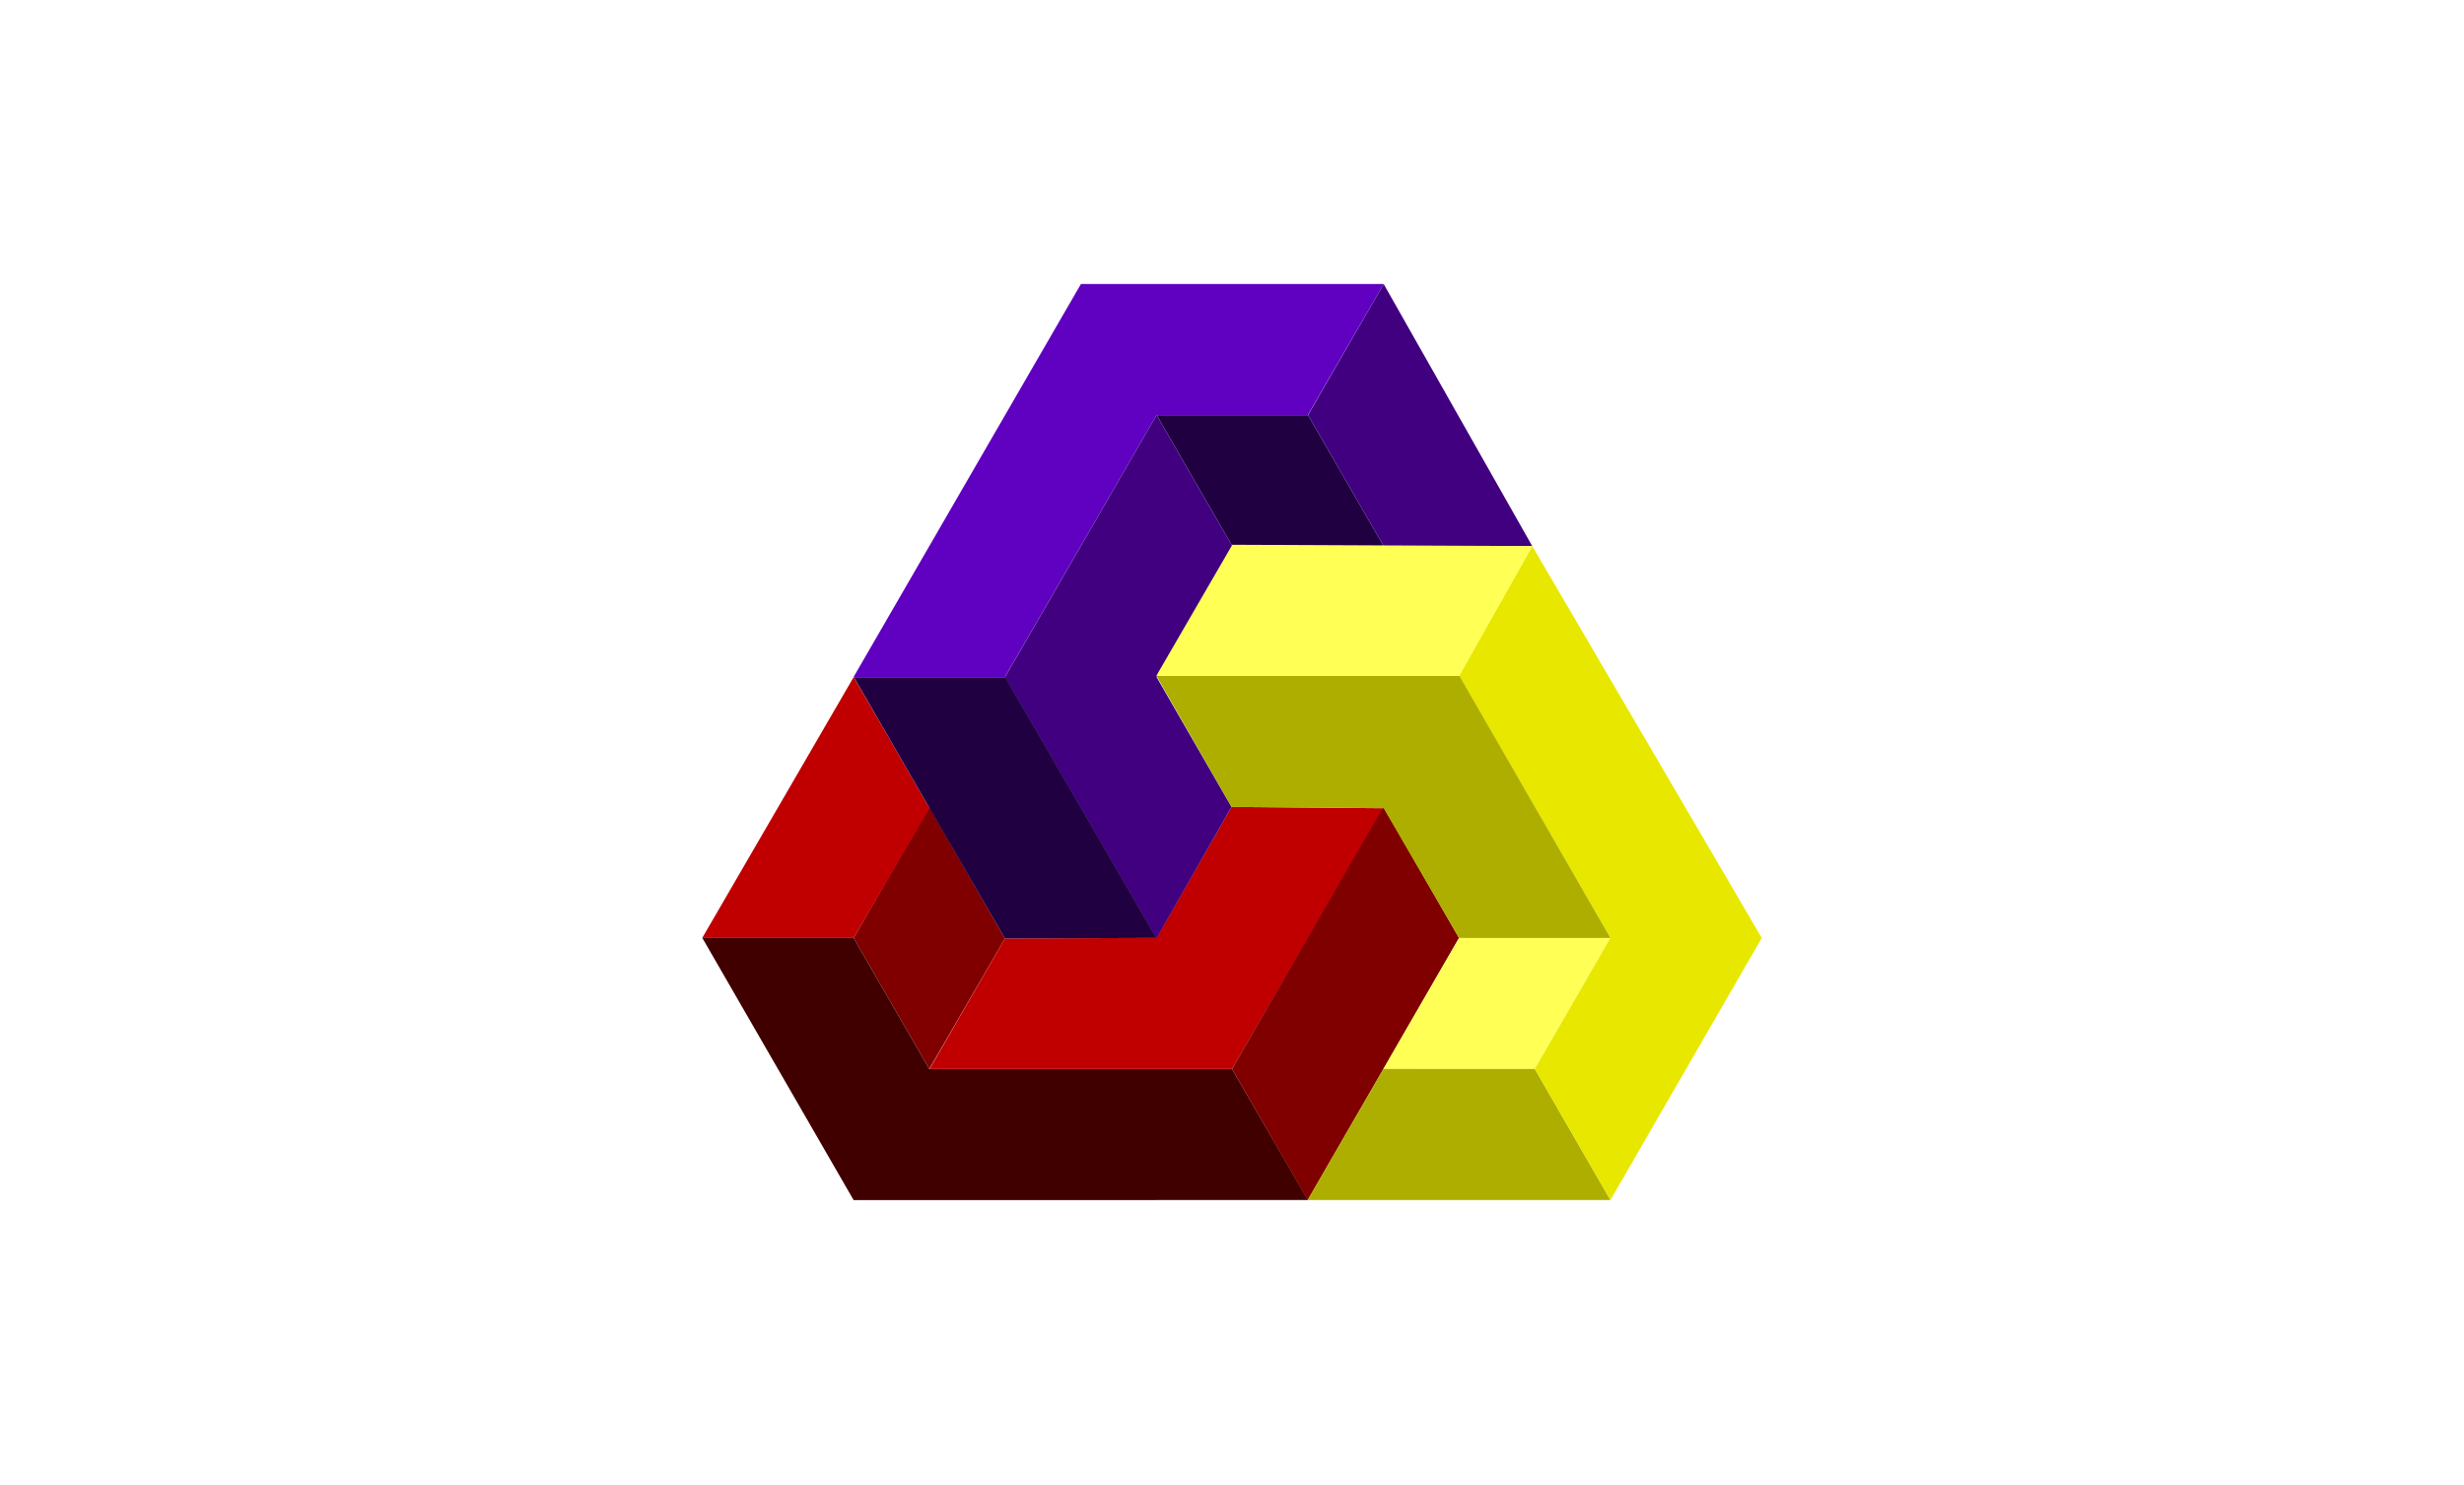
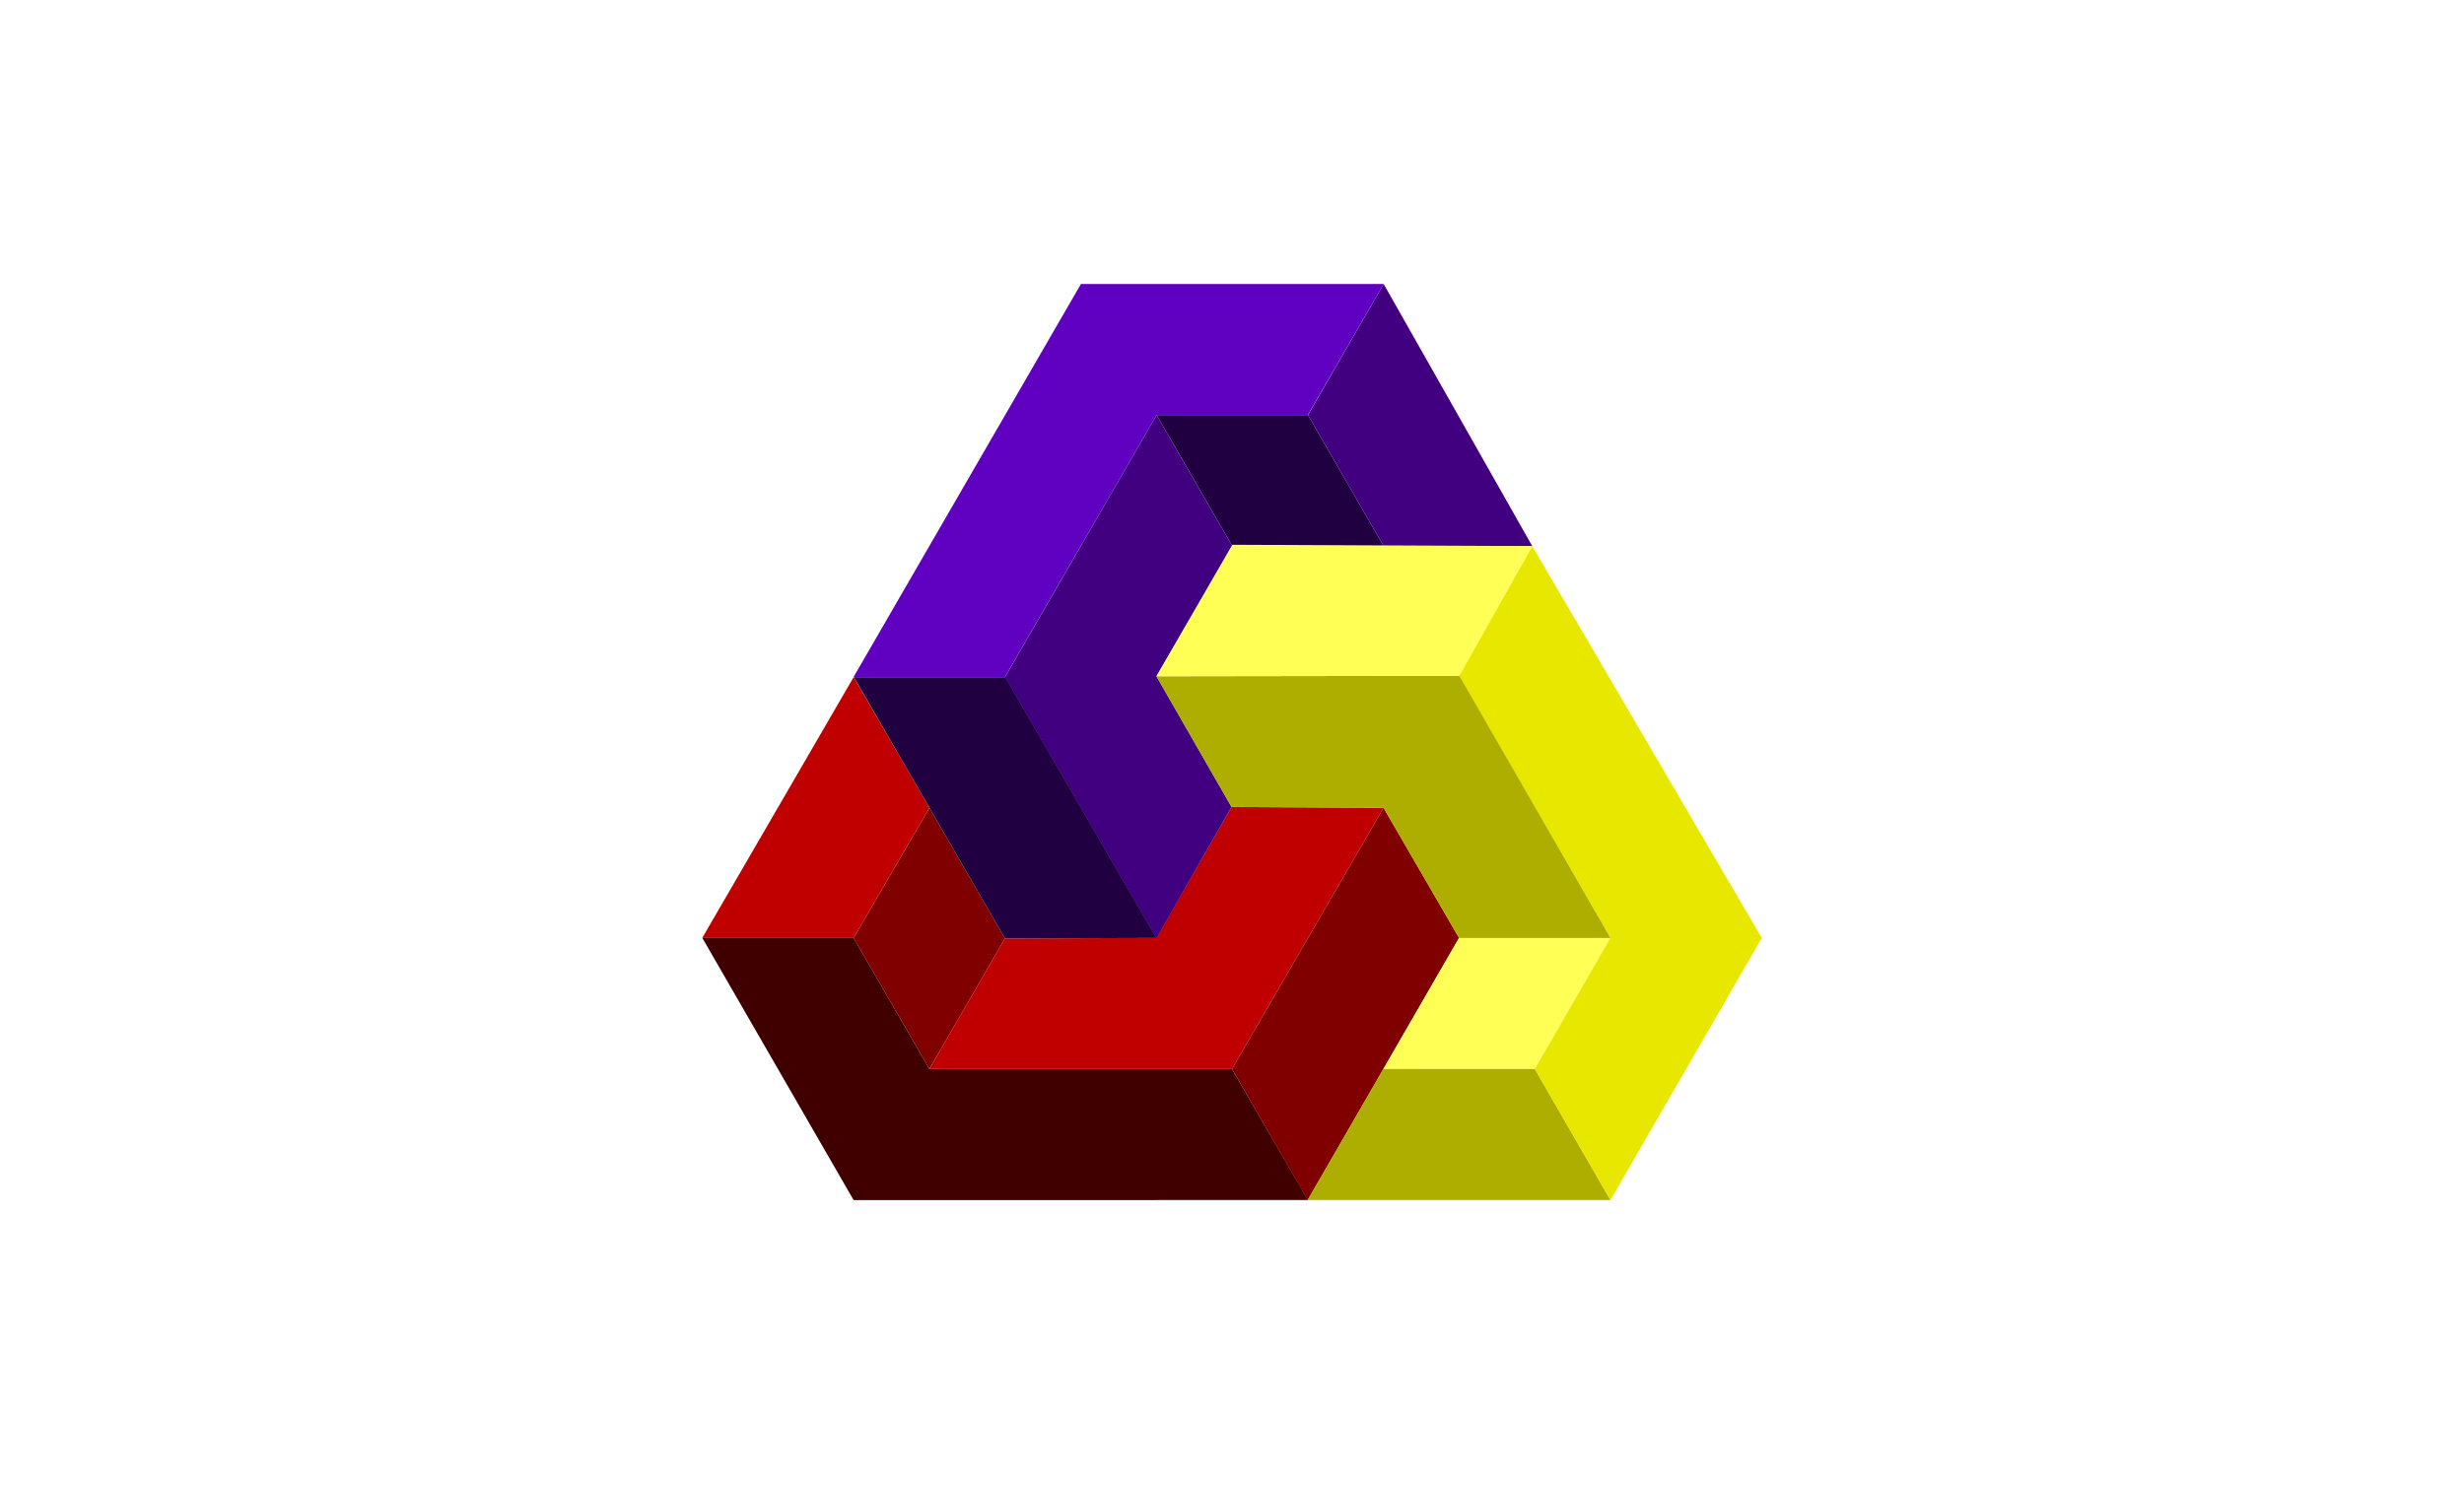
<svg xmlns="http://www.w3.org/2000/svg" width="100%" height="100%" version="1.1" style="stroke-linecap: round; stroke-linejoin: round; stroke-miterlimit: 20; background: rgba(0, 0, 0, 1);" viewBox="-4640.033 -4201.326 16278.736 9806.468">
-   <polygon id="P-2e-af9bad" points="499.501,-0.366 999.5,868.263 499.501,1730.829 -0.499,864.803" style="stroke: rgb(255, 255, 255); stroke-opacity: 1; stroke-width: 0; fill: rgb(128, 0, 0); fill-opacity: 1;" transform="matrix(1,0,0,1,999.8347,1131.737)" />
-   <polygon id="P-50-b469e7" points="1622.246,652.83 1120.256,1510.047 120.255,1510.047 1120.921,-214.066" style="stroke: rgb(255, 255, 255); stroke-opacity: 1; stroke-width: 0px; fill: rgb(192, 0, 0); fill-opacity: 1;" transform="matrix(1,0,0,1,-120.9209,486.493)" />
-   <polygon id="P-9b-81d794" points="2623.51,1082.746 3125.499,1948.76 123.504,1948.766 -875.833,216.715 123.501,216.71 623.504,1082.74" style="stroke: rgb(255, 255, 255); stroke-opacity: 1; stroke-width: 0px; fill: rgb(64, 0, 0); fill-opacity: 1;" transform="matrix(1,0,0,1,875.8318,1779.828)" />
-   <polygon id="P-d6-0b161e" points="1492.42,-0.368 2497.513,8.153 1495.523,1731.404 -502.49,1731.406 -4.48,868.83 995.814,865.368" style="stroke: rgb(255, 255, 255); stroke-opacity: 1; stroke-width: 0; fill: rgb(192, 0, 0); fill-opacity: 1;" transform="matrix(1,0,0,1,2003.815,1131.169)" />
-   <polygon id="P-a2-e64abe" points="499.512,-0.366 999.5,865.672 499.507,1731.693 -0.487,2597.715 -500.487,1731.689" style="stroke: rgb(255, 255, 255); stroke-opacity: 1; stroke-width: 0; fill: rgb(128, 0, 0); fill-opacity: 1;" transform="matrix(1,0,0,1,3999.826,1130.88)" />
+   <polygon id="P-2e-af9bad" points="500.826,4.936 999.5,868.263 500.164,1730.833 -0.499,864.803" style="stroke: rgb(255, 255, 255); stroke-opacity: 1; stroke-width: 0; fill: rgb(128, 0, 0); fill-opacity: 1;" transform="matrix(1,0,0,1,999.8347,1131.737)" />
+   <polygon id="P-50-b469e7" points="1621.582,650.18 1120.256,1510.047 120.255,1510.047 1120.921,-214.066" style="stroke: rgb(255, 255, 255); stroke-opacity: 1; stroke-width: 0px; fill: rgb(192, 0, 0); fill-opacity: 1;" transform="matrix(1,0,0,1,-120.9209,486.493)" />
+   <polygon id="P-9b-81d794" points="2623.51,1082.746 3125.499,1948.76 123.504,1948.766 -875.833,216.715 123.501,216.71 624.167,1082.742" style="stroke: rgb(255, 255, 255); stroke-opacity: 1; stroke-width: 0px; fill: rgb(64, 0, 0); fill-opacity: 1;" transform="matrix(1,0,0,1,875.8318,1779.828)" />
+   <polygon id="P-d6-0b161e" points="1492.42,-0.368 2496.851,5.216 1495.523,1731.404 -503.816,1731.401 -4.48,868.83 995.814,865.368" style="stroke: rgb(255, 255, 255); stroke-opacity: 1; stroke-width: 0; fill: rgb(192, 0, 0); fill-opacity: 1;" transform="matrix(1,0,0,1,2003.815,1131.169)" />
+   <polygon id="P-a2-e64abe" points="500.84,5.506 999.5,865.672 499.507,1731.693 -0.487,2597.715 -500.487,1731.689" style="stroke: rgb(255, 255, 255); stroke-opacity: 1; stroke-width: 0; fill: rgb(128, 0, 0); fill-opacity: 1;" transform="matrix(1,0,0,1,3999.826,1130.88)" />
  <polygon id="P-12-2d1dc9" points="-250.499,432.643 749.501,432.649 1249.502,1298.675 249.501,1298.675" style="stroke: rgb(255, 255, 255); stroke-opacity: 1; stroke-width: 0; fill: rgb(32, 0, 64); fill-opacity: 1;" transform="matrix(1,0,0,1,3251.827,-1891.402)" />
  <polygon id="P-3f-f5f025" points="1481.166,1731.682 499.497,1731.681 -0.5,865.66 499.5,-0.366" style="stroke: rgb(255, 255, 255); stroke-opacity: 1; stroke-width: 0px; fill: rgb(64, 0, 128); fill-opacity: 1;" transform="matrix(1,0,0,1,4001.829,-2324.413)" />
  <polygon id="P-b2-4d262d" points="372.477,2814.163 -627.517,2814.157 874.467,217.306 2874.467,217.307 2373.141,1083.334 1374.47,1083.326" style="stroke: rgb(255, 255, 255); stroke-opacity: 1; stroke-width: 0px; fill: rgb(96, 0, 192); fill-opacity: 1;" transform="matrix(1,0,0,1,1626.859,-2542.085)" />
-   <polygon id="P-66-3e9e93" points="2.989,865.825 497.898,1723.336 1.294,2592.535 -999.001,865.833 2.991,-866.224 502.99,-0.19" style="stroke: rgb(255, 255, 255); stroke-opacity: 1; stroke-width: 0; fill: rgb(64, 0, 128); fill-opacity: 1;" transform="matrix(1,0,0,1,2998.337,-592.5352)" />
-   <polygon id="P-95-2e7b7c" points="1251.259,2155.989 250.966,2159.454 -247.045,1298.779 -747.046,432.754 252.955,432.754" style="stroke: rgb(255, 255, 255); stroke-opacity: 1; stroke-width: 0; fill: rgb(32, 0, 64); fill-opacity: 1;" transform="matrix(1,0,0,1,1748.369,-159.4543)" />
+   <polygon id="P-66-3e9e93" points="1.886,859.957 497.898,1723.336 1.294,2592.535 -999.001,865.833 2.991,-866.224 502.99,-0.19" style="stroke: rgb(255, 255, 255); stroke-opacity: 1; stroke-width: 0; fill: rgb(64, 0, 128); fill-opacity: 1;" transform="matrix(1,0,0,1,2998.337,-592.5352)" />
+   <polygon id="P-95-2e7b7c" points="1251.259,2155.989 250.966,2159.454 -247.707,1296.127 -747.046,432.754 252.955,432.754" style="stroke: rgb(255, 255, 255); stroke-opacity: 1; stroke-width: 0; fill: rgb(32, 0, 64); fill-opacity: 1;" transform="matrix(1,0,0,1,1748.369,-159.4543)" />
  <polygon id="P-d1-976d1f" points="1249.294,432.528 749.965,1298.482 -250.705,1298.553 249.295,432.527" style="stroke: rgb(255, 255, 255); stroke-opacity: 1; stroke-width: 0px; fill: rgb(255, 255, 85); fill-opacity: 1;" transform="matrix(1,0,0,1,4750.038,1564.012)" />
  <polygon id="P-3e-d890ee" points="124.375,216.325 1125.014,216.33 1624.344,1082.426 -375.849,1082.419" style="stroke: rgb(255, 255, 255); stroke-opacity: 1; stroke-width: 0px; fill: rgb(174, 174, 0); fill-opacity: 1;" transform="matrix(1,0,0,1,4374.989,2646.164)" />
  <polygon id="P-da-f22fa8" points="-0.504,2597.709 -499.835,1731.616 -0.5,865.66 -1000.508,-866.391 -516.84,-1723.61 999.5,865.66" style="stroke: rgb(255, 255, 255); stroke-opacity: 1; stroke-width: 0px; fill: rgb(231, 231, 0); fill-opacity: 1;" transform="matrix(1,0,0,1,5999.835,1130.879)" />
-   <polygon id="P-fd-f9e08b" points="2999.725,864.689 1999.724,864.689 1501.722,7.471 496.625,-1.048 0.39,-867.358 2001.721,-867.359" style="stroke: rgb(255, 255, 255); stroke-opacity: 1; stroke-width: 0px; fill: rgb(174, 174, 0); fill-opacity: 1;" transform="matrix(1,0,0,1,2999.61,1131.85)" />
-   <polygon id="P-7f-7cacad" points="1489.699,859.687 1008.029,1716.907 -993.954,1716.902 -491.968,850.876" style="stroke: rgb(255, 255, 255); stroke-opacity: 1; stroke-width: 0px; fill: rgb(255, 255, 85); fill-opacity: 1;" transform="matrix(1,0,0,1,3993.296,-1452.418)" />
-   <defs id="SvgjsDefs1386" />
+   <polygon id="P-fd-f9e08b" points="2999.725,864.689 1999.724,864.689 1501.056,4.536 496.625,-1.048 0.613,-864.428 2001.721,-867.359" style="stroke: rgb(255, 255, 255); stroke-opacity: 1; stroke-width: 0px; fill: rgb(174, 174, 0); fill-opacity: 1;" transform="matrix(1,0,0,1,2999.61,1131.85)" />
+   <polygon id="P-7f-7cacad" points="1489.699,859.687 1008.029,1716.907 -993.073,1719.84 -491.968,850.876" style="stroke: rgb(255, 255, 255); stroke-opacity: 1; stroke-width: 0px; fill: rgb(255, 255, 85); fill-opacity: 1;" transform="matrix(1,0,0,1,3993.296,-1452.418)" />
+   <defs id="SvgjsDefs3027" />
</svg>
